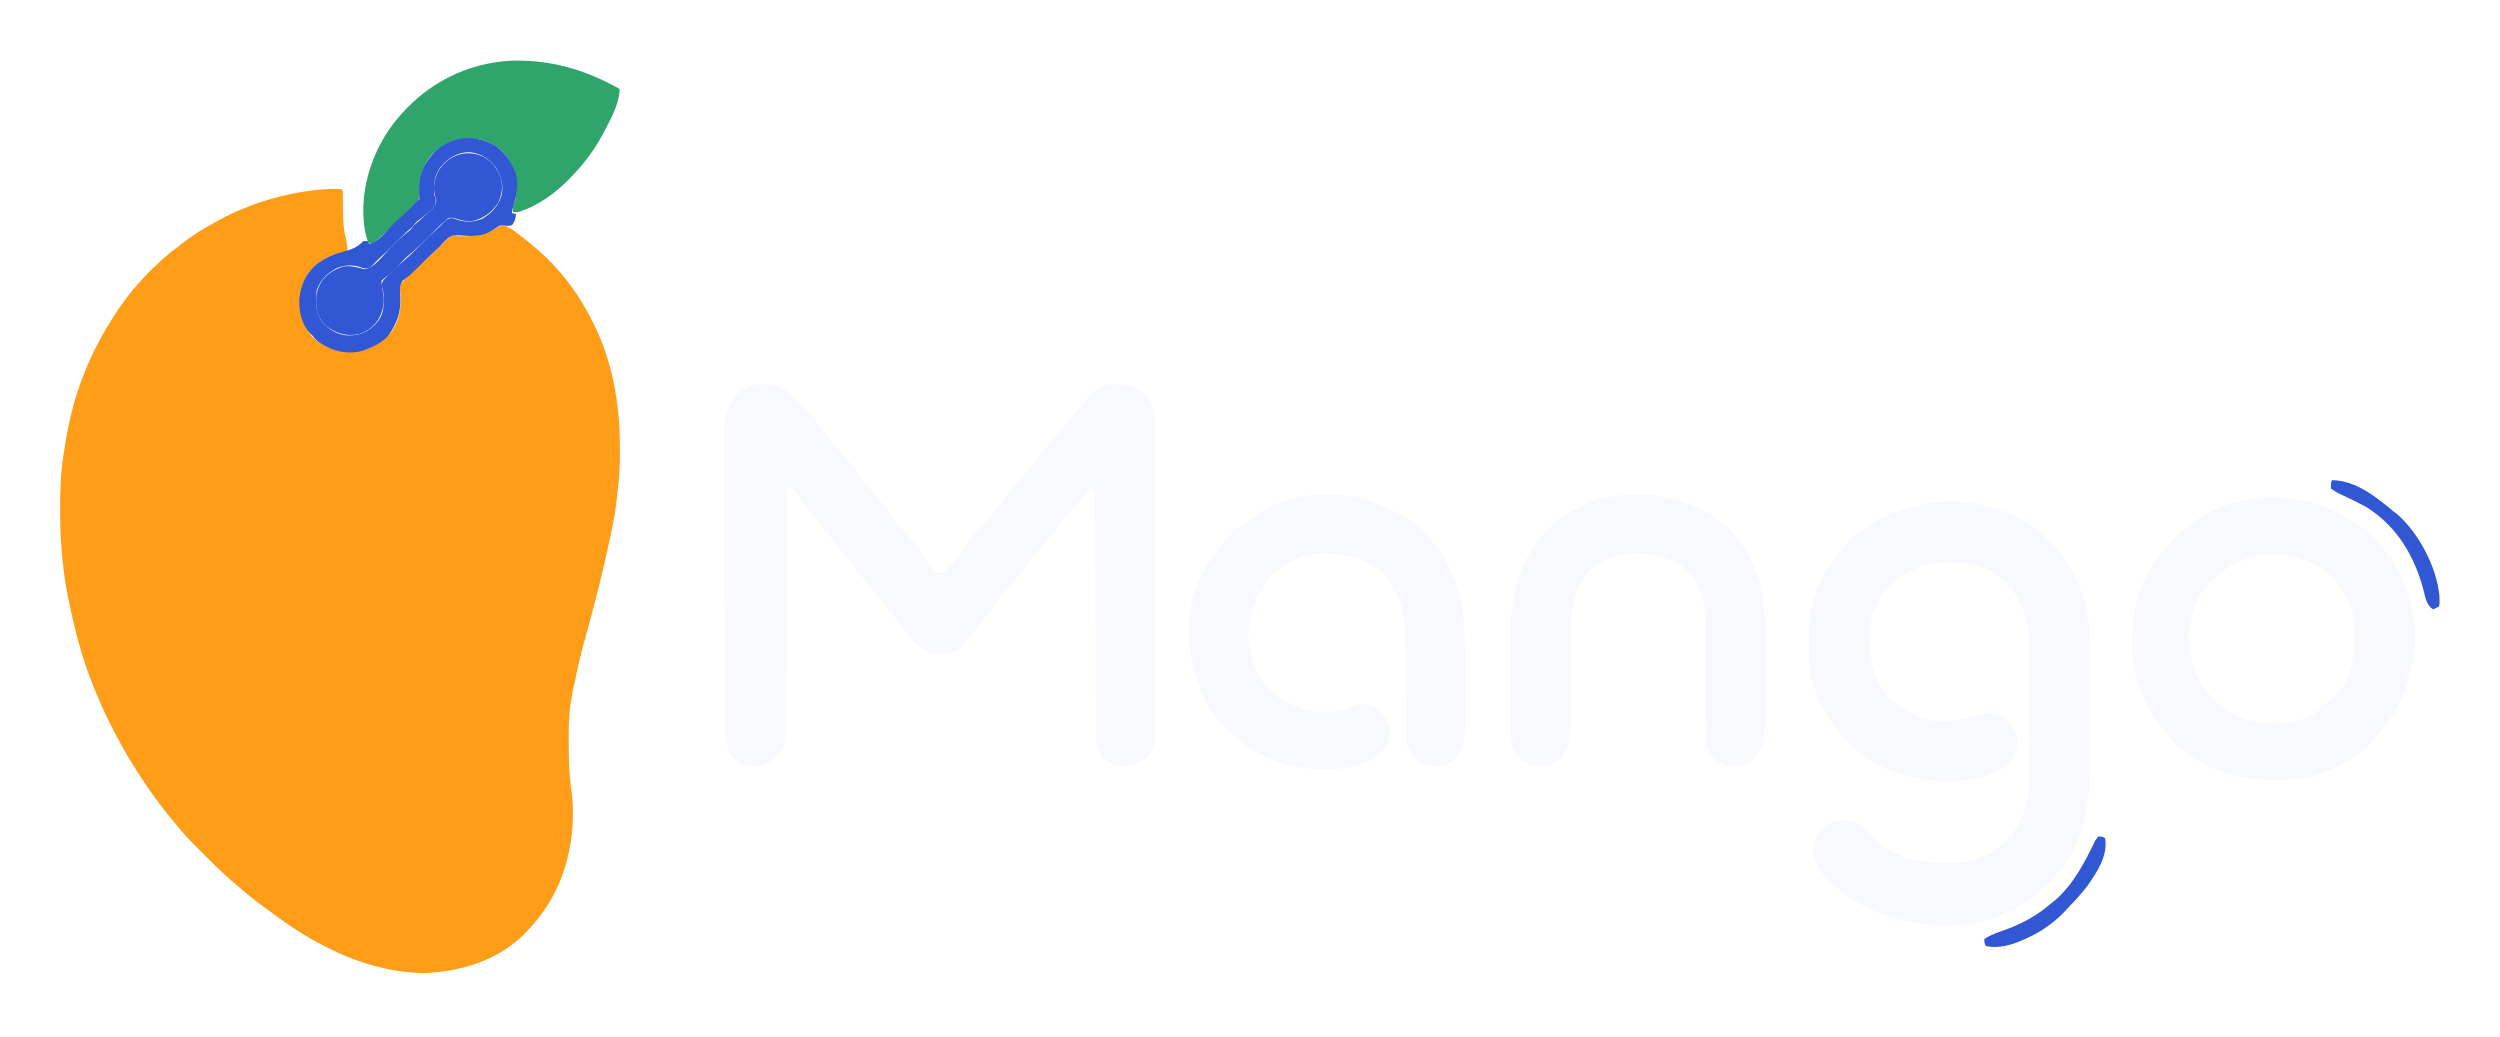
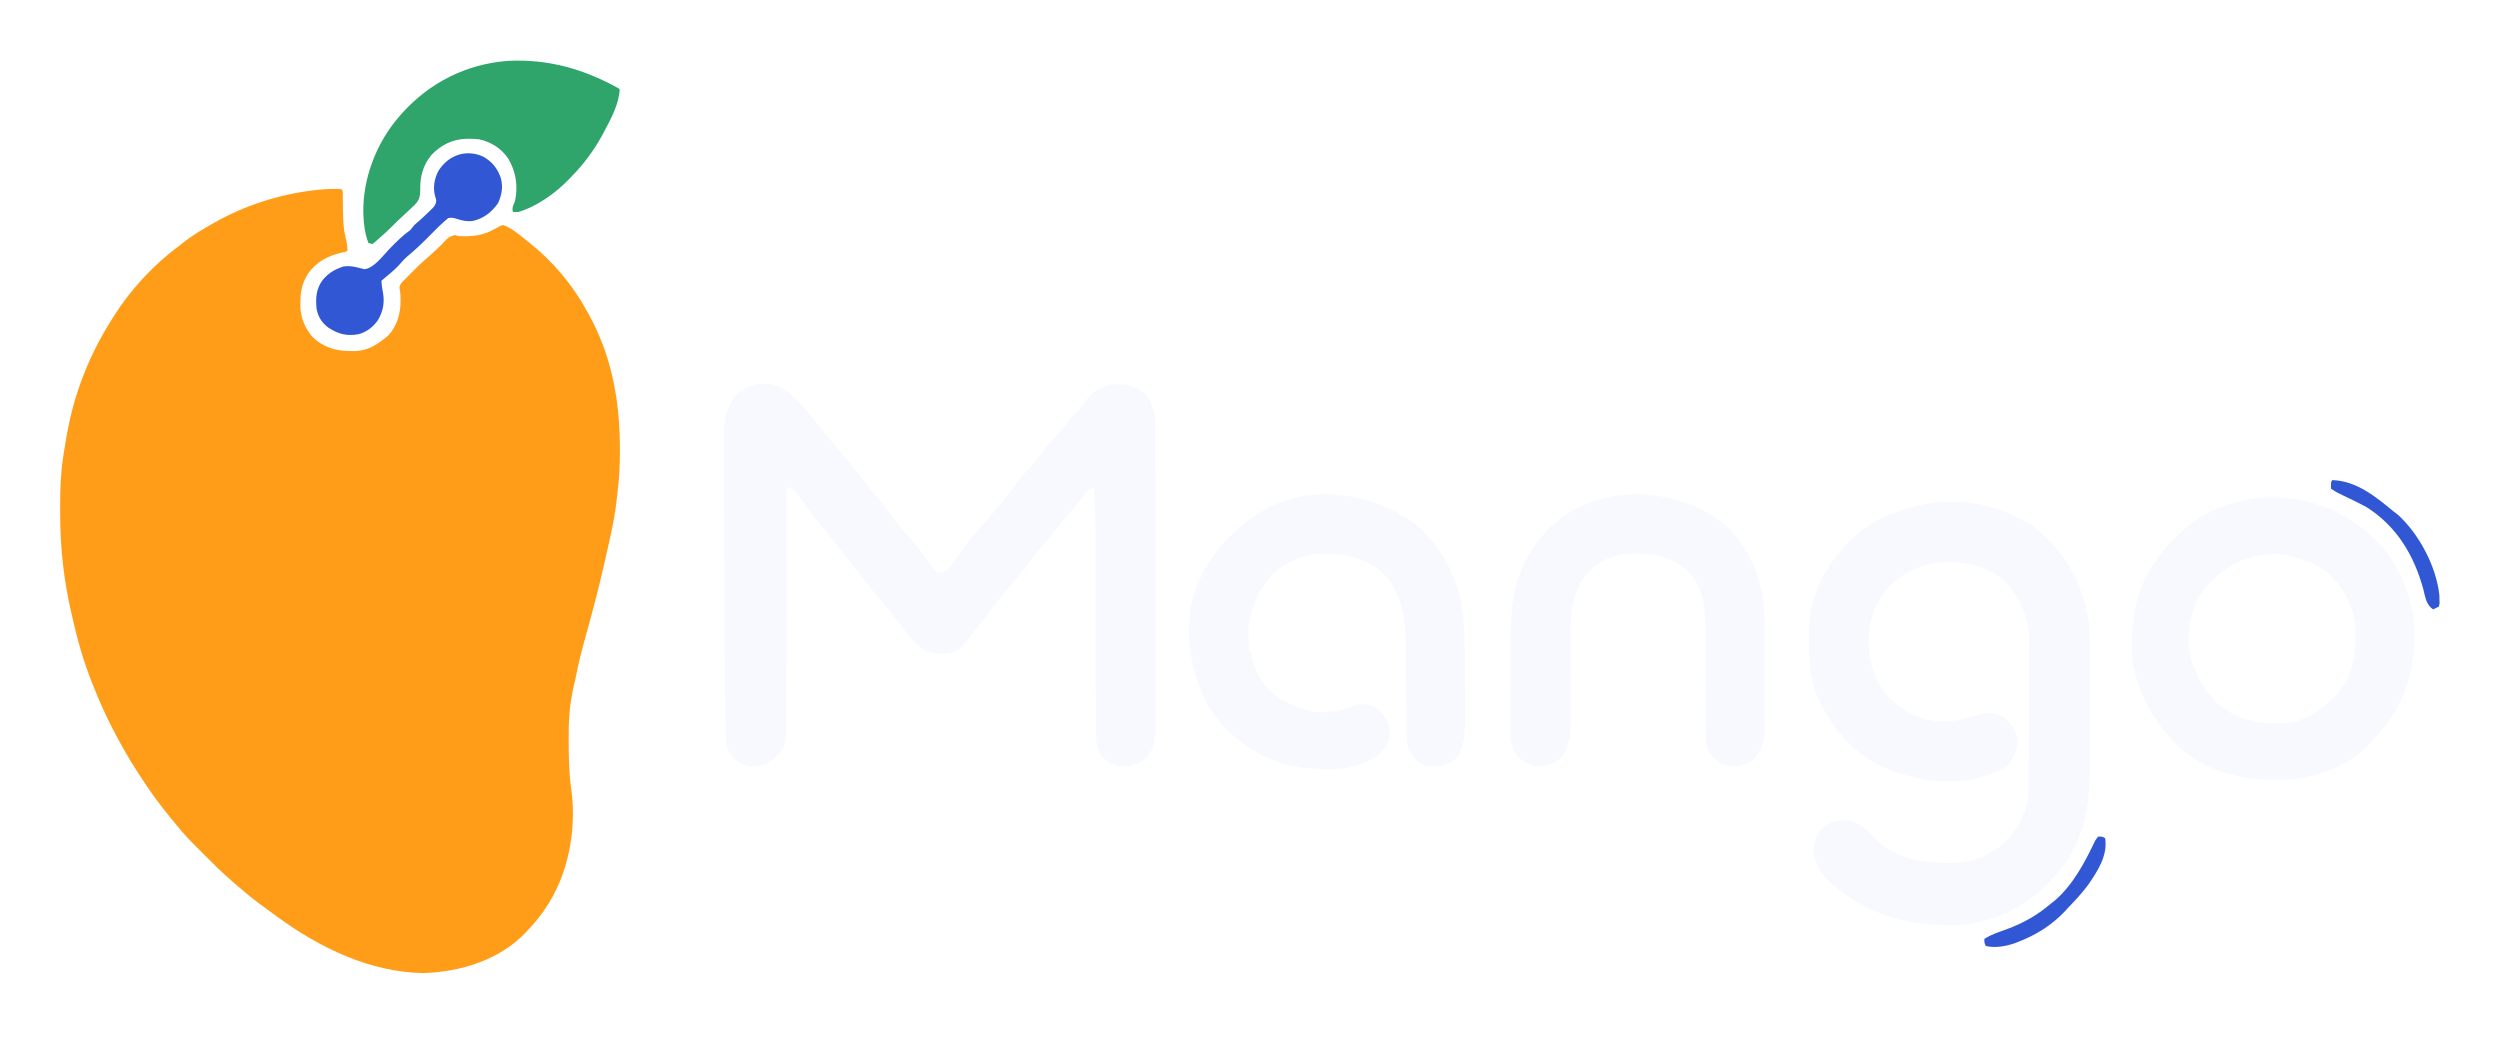
<svg xmlns="http://www.w3.org/2000/svg" viewBox="0 0 1760 730" role="img" aria-labelledby="title desc" shape-rendering="geometricPrecision">
  <g transform="translate(-119 4) scale(.702)">
    <path d="M0 0 C2.01 2.01 1.2 6.22 1.25 8.84 C1.28 10.46 1.31 12.08 1.35 13.75 C1.39 16.33 1.44 18.91 1.48 21.49 C1.62 30.56 1.78 39.19 4 48 C5.15 52.92 6 56.94 6 62 C3.73 63 3.73 63 0.62 63.56 C-13.25 66.54 -25.07 72.8 -33.54 84.6 C-39.34 94.11 -41.19 102.12 -41.25 113.19 C-41.27 114.08 -41.29 114.98 -41.31 115.9 C-41.38 128.12 -37 139 -29.04 148.29 C-18.45 158.48 -6.2 162.19 8.06 162.31 C9.14 162.34 10.23 162.37 11.34 162.4 C26.28 162.52 35.6 156.16 46.75 146.88 C55.48 137.73 59.31 124.79 59.19 112.44 C59.18 111.01 59.17 109.59 59.17 108.12 C59 104 59 104 58.33 100.2 C58 97 58 97 60.56 93.44 C62.02 91.94 63.5 90.46 65 89 C66.09 87.89 67.18 86.77 68.3 85.62 C73.68 80.15 79.1 74.74 84.95 69.76 C92.28 63.47 99.32 56.88 105.87 49.78 C108.47 47.61 110.71 46.78 114 46 C114.99 46.33 115.98 46.66 117 47 C130.91 47.74 141.97 46.74 154.09 39.66 C159.25 36.72 159.25 36.72 162 36 C170.52 38.76 178.07 45.53 185 51 C185.87 51.68 186.74 52.35 187.64 53.05 C211.76 72.23 231.13 95.02 246 122 C246.78 123.4 247.56 124.8 248.37 126.24 C253.63 135.9 258.11 145.71 262 156 C262.25 156.66 262.25 156.66 263.52 160.02 C274.93 192.18 279.22 225.59 279.19 259.56 C279.19 260.03 279.19 260.03 279.19 262.39 C279.17 275.72 278.73 288.77 277 302 C276.79 303.98 276.58 305.97 276.38 307.95 C274.96 321.33 272.74 334.35 269.79 347.47 C268.89 351.48 268.02 355.5 267.14 359.53 C261.56 385.14 255.28 410.49 248.35 435.76 C238.46 471.78 238.46 471.78 234.82 490.01 C234.28 492.67 233.66 495.31 232.99 497.94 C231.91 502.38 231.14 506.8 230.44 511.31 C230.31 512.09 230.31 512.09 229.68 516.05 C228.17 526.98 227.81 537.71 227.81 548.75 C227.81 550.32 227.81 551.88 227.81 553.5 C227.89 569.7 228.06 586.35 230.52 602.4 C235.9 642.81 227.41 688.24 204 722 C203.35 722.95 202.71 723.89 202.04 724.87 C197.48 731.35 192.44 737.25 187 743 C186.24 743.82 185.48 744.65 184.7 745.5 C158.28 773.21 119.39 784.98 82.03 786.16 C28.91 785.37 -21.79 760.83 -64 730 C-65.16 729.16 -66.32 728.32 -67.51 727.45 C-71.35 724.64 -75.18 721.82 -79 719 C-80.05 718.23 -81.09 717.47 -82.17 716.68 C-89.73 711.1 -96.9 705.14 -104 699 C-104.74 698.36 -105.48 697.72 -106.25 697.06 C-107.49 695.98 -108.72 694.9 -109.95 693.81 C-111.29 692.63 -112.63 691.45 -113.97 690.28 C-121.79 683.39 -129.12 676.03 -136.47 668.66 C-138.69 666.44 -140.92 664.21 -143.14 661.99 C-144.58 660.56 -146.01 659.12 -147.45 657.68 C-147.78 657.36 -147.78 657.36 -149.43 655.71 C-157.17 647.93 -164.1 639.52 -171 631 C-171.61 630.25 -172.23 629.51 -172.86 628.74 C-182.93 616.39 -192.38 603.41 -201 590 C-202.05 588.41 -203.09 586.82 -204.14 585.22 C-212.85 571.86 -220.64 558.15 -228 544 C-228.24 543.54 -228.24 543.54 -229.47 541.19 C-236.81 527.12 -243.15 512.75 -249 498 C-249.19 497.51 -249.19 497.51 -250.18 495.06 C-258.72 473.61 -265.01 451.53 -270 429 C-270.23 428.04 -270.45 427.09 -270.68 426.1 C-278.48 393.01 -282.2 359.48 -282.13 325.5 C-282.13 322.57 -282.13 319.64 -282.14 316.71 C-282.14 301 -281.63 285.44 -279.31 269.88 C-279.23 269.29 -279.23 269.29 -278.79 266.31 C-275.42 244.09 -271.29 222.29 -264 201 C-263.48 199.45 -262.96 197.91 -262.42 196.31 C-254.12 172.79 -243.4 151.02 -230 130 C-229.53 129.25 -229.06 128.5 -228.57 127.72 C-211.72 100.89 -188.49 75.75 -163 57 C-162 56.19 -160.99 55.38 -159.96 54.55 C-150.58 46.99 -140.44 40.94 -130 35 C-129.23 34.56 -128.47 34.12 -127.68 33.67 C-97.58 16.61 -63.54 5.52 -29.19 1.31 C-28.17 1.19 -27.15 1.06 -26.09 0.93 C-17.4 -0.08 -8.75 -0.6 0 0 Z " fill="#ff9d18" transform="translate(512,184)" />
    <path d="M0 0 C0.33 0.33 0.66 0.66 1 1 C0.07 16.28 -7.92 30.7 -15 44 C-15.61 45.16 -16.23 46.32 -16.86 47.51 C-25.13 62.51 -35.01 75.77 -47 88 C-47.83 88.88 -48.66 89.76 -49.52 90.67 C-63.02 104.71 -81.98 118.5 -101 124 C-102.65 124 -104.3 124 -106 124 C-107.45 119.66 -105.63 117.19 -104 113 C-100.77 97.81 -103.07 83.23 -111 70 C-118.16 59.9 -127.93 53.68 -140 51 C-143.45 50.57 -146.84 50.47 -150.31 50.5 C-150.77 50.5 -150.77 50.5 -153.09 50.52 C-166.72 50.87 -178.26 56.78 -187.69 66.56 C-196.73 77.49 -199.3 88.89 -199.08 102.67 C-199.2 109.16 -200.4 112.58 -205.02 117.19 C-205.67 117.78 -206.33 118.38 -207 119 C-207.6 119.58 -208.2 120.17 -208.82 120.77 C-210.62 122.5 -212.46 124.19 -214.31 125.88 C-218.78 129.98 -223.18 134.12 -227.44 138.44 C-230.88 141.92 -234.39 145.23 -238.12 148.39 C-239.41 149.5 -240.67 150.63 -241.91 151.8 C-243.75 153.5 -243.75 153.5 -247 156 C-248.32 155.67 -249.64 155.34 -251 155 C-254.26 146.49 -255.69 137.09 -256 128 C-256.04 127.08 -256.08 126.17 -256.12 125.22 C-256.92 90.26 -242.88 54.18 -220 28 C-219.18 27.06 -218.36 26.12 -217.52 25.15 C-189.64 -6.03 -152.46 -24.67 -110.62 -27.69 C-70.46 -29.6 -34.87 -19.43 0 0 Z " fill="#2fa56b" transform="translate(790,83)" />
-     <path d="M0 0 C8.19 6.55 12.65 12.6 16.88 22.19 C17.06 22.58 17.06 22.58 18 24.54 C22.34 37.63 19.11 50.68 14.88 63.19 C14.88 64.18 14.88 65.17 14.88 66.19 C16.19 66.52 17.51 66.85 18.88 67.19 C18.37 71.52 17.7 74.78 14.88 78.19 C11.73 79.14 9.73 79.46 6.58 78.46 C2.59 78.06 0.72 79.8 -2.56 82 C-8.61 86.03 -13.6 88.29 -20.88 88.81 C-22 88.9 -23.13 88.99 -24.29 89.08 C-28.13 89.19 -28.13 89.19 -32.55 88.86 C-44.31 88.11 -44.31 88.11 -49.41 91.14 C-52.52 94.01 -55.3 97.04 -58.12 100.19 C-60.6 102.57 -63.15 104.87 -65.69 107.19 C-71.15 112.26 -76.45 117.48 -81.69 122.79 C-85.8 126.84 -90.09 130.78 -94.85 134.07 C-98.5 139.07 -97.49 144.24 -97.19 150.25 C-96.43 165.91 -100.42 176.68 -109.38 189.38 C-115.9 196.05 -123.35 200.2 -132.12 203.19 C-133.02 203.54 -133.91 203.9 -134.82 204.27 C-146.81 207.61 -160.24 205.91 -171.12 200.19 C-172.07 199.7 -173.02 199.2 -174 198.7 C-178.68 196.07 -182.03 193.65 -185.12 189.19 C-185.53 188.82 -185.53 188.82 -187.56 186.94 C-196.27 177.6 -198.83 165.05 -198.47 152.58 C-197.02 138.3 -191.81 126.21 -180.61 117.03 C-171.63 110.38 -163.11 107.09 -152.29 104.3 C-144.71 102.28 -139.65 99.87 -134.12 94.19 C-132.81 94.19 -131.49 94.19 -130.12 94.19 C-129.79 94.68 -129.79 94.68 -128.12 97.19 C-118.81 94.86 -111.78 84.89 -105.17 78.21 C-101.61 74.63 -97.98 71.23 -94.13 67.97 C-89.59 63.93 -85.39 59.52 -81.12 55.19 C-80.13 54.2 -79.14 53.21 -78.12 52.19 C-77.97 48.45 -77.97 48.45 -78.19 43.88 C-78.44 27.82 -73.53 16.28 -62.63 4.58 C-45.32 -11.97 -19.56 -13.34 0 0 Z M-52.88 15.69 C-53.62 16.51 -54.36 17.34 -55.12 18.19 C-55.81 18.91 -56.49 19.63 -57.19 20.38 C-63.33 29.29 -63.93 37.6 -63.12 48.19 C-62.8 48.85 -62.47 49.51 -62.12 50.19 C-61.44 53.69 -61.44 53.69 -62.12 58.19 C-66.84 64.36 -73.06 69.05 -79.24 73.68 C-81.61 75.57 -83.27 77.79 -85.12 80.19 C-87.03 81.84 -88.94 83.5 -90.85 85.15 C-94.78 88.66 -98.43 92.43 -102.12 96.19 C-106.44 100.58 -110.74 104.92 -115.4 108.94 C-118.4 111.56 -121.03 114.18 -123.69 117.12 C-127.61 121.09 -127.61 121.09 -131.81 121.88 C-135.12 121.19 -135.12 121.19 -137.94 120.17 C-145.86 117.73 -154.3 118.39 -161.78 121.87 C-170.83 126.97 -178 134.06 -181.12 144.19 C-182.01 155.51 -182.48 166.28 -175.28 175.57 C-168.74 182.77 -161.47 187.49 -151.74 188.76 C-140.35 189.19 -133.17 187.36 -124.57 180 C-117.69 173.5 -114.36 167.78 -113.96 158.26 C-113.95 156.81 -113.94 155.37 -113.94 153.88 C-113.92 152.44 -113.91 151 -113.89 149.51 C-114.12 145.19 -114.12 145.19 -115.26 140.88 C-116.12 137.19 -116.12 137.19 -114.12 133.5 C-107.65 125.95 -99.87 119.4 -92.34 112.94 C-87.18 108.44 -82.43 103.56 -77.62 98.69 C-67.61 88.53 -67.61 88.53 -62.76 84.34 C-59.01 81.09 -55.67 77.64 -52.3 74.01 C-49.79 71.91 -48.37 71.38 -45.12 71.19 C-42.75 71.95 -40.37 72.71 -38 73.47 C-30.12 75.44 -21.95 75.05 -14.54 71.65 C-5.63 66.25 1.27 58.8 4.33 48.74 C6.56 38.28 4.23 30.08 -0.94 21 C-7.86 12.1 -15.3 6.7 -26.69 5.19 C-36.87 4.69 -45.4 8.89 -52.88 15.69 Z " fill="#3157d5" transform="translate(668.125,141.8125)" />
+     <path d="M0 0 C8.19 6.55 12.65 12.6 16.88 22.19 C17.06 22.58 17.06 22.58 18 24.54 C22.34 37.63 19.11 50.68 14.88 63.19 C14.88 64.18 14.88 65.17 14.88 66.19 C16.19 66.52 17.51 66.85 18.88 67.19 C18.37 71.52 17.7 74.78 14.88 78.19 C11.73 79.14 9.73 79.46 6.58 78.46 C2.59 78.06 0.72 79.8 -2.56 82 C-8.61 86.03 -13.6 88.29 -20.88 88.81 C-22 88.9 -23.13 88.99 -24.29 89.08 C-28.13 89.19 -28.13 89.19 -32.55 88.86 C-44.31 88.11 -44.31 88.11 -49.41 91.14 C-52.52 94.01 -55.3 97.04 -58.12 100.19 C-60.6 102.57 -63.15 104.87 -65.69 107.19 C-71.15 112.26 -76.45 117.48 -81.69 122.79 C-85.8 126.84 -90.09 130.78 -94.85 134.07 C-98.5 139.07 -97.49 144.24 -97.19 150.25 C-96.43 165.91 -100.42 176.68 -109.38 189.38 C-115.9 196.05 -123.35 200.2 -132.12 203.19 C-133.02 203.54 -133.91 203.9 -134.82 204.27 C-146.81 207.61 -160.24 205.91 -171.12 200.19 C-172.07 199.7 -173.02 199.2 -174 198.7 C-178.68 196.07 -182.03 193.65 -185.12 189.19 C-185.53 188.82 -185.53 188.82 -187.56 186.94 C-196.27 177.6 -198.83 165.05 -198.47 152.58 C-197.02 138.3 -191.81 126.21 -180.61 117.03 C-171.63 110.38 -163.11 107.09 -152.29 104.3 C-144.71 102.28 -139.65 99.87 -134.12 94.19 C-132.81 94.19 -131.49 94.19 -130.12 94.19 C-129.79 94.68 -129.79 94.68 -128.12 97.19 C-118.81 94.86 -111.78 84.89 -105.17 78.21 C-101.61 74.63 -97.98 71.23 -94.13 67.97 C-89.59 63.93 -85.39 59.52 -81.12 55.19 C-80.13 54.2 -79.14 53.21 -78.12 52.19 C-77.97 48.45 -77.97 48.45 -78.19 43.88 C-78.44 27.82 -73.53 16.28 -62.63 4.58 C-45.32 -11.97 -19.56 -13.34 0 0 Z M-52.88 15.69 C-53.62 16.51 -54.36 17.34 -55.12 18.19 C-55.81 18.91 -56.49 19.63 -57.19 20.38 C-63.33 29.29 -63.93 37.6 -63.12 48.19 C-62.8 48.85 -62.47 49.51 -62.12 50.19 C-61.44 53.69 -61.44 53.69 -62.12 58.19 C-66.84 64.36 -73.06 69.05 -79.24 73.68 C-81.61 75.57 -83.27 77.79 -85.12 80.19 C-87.03 81.84 -88.94 83.5 -90.85 85.15 C-94.78 88.66 -98.43 92.43 -102.12 96.19 C-106.44 100.58 -110.74 104.92 -115.4 108.94 C-118.4 111.56 -121.03 114.18 -123.69 117.12 C-127.61 121.09 -127.61 121.09 -131.81 121.88 C-135.12 121.19 -135.12 121.19 -137.94 120.17 C-145.86 117.73 -154.3 118.39 -161.78 121.87 C-170.83 126.97 -178 134.06 -181.12 144.19 C-182.01 155.51 -182.48 166.28 -175.28 175.57 C-168.74 182.77 -161.47 187.49 -151.74 188.76 C-140.35 189.19 -133.17 187.36 -124.57 180 C-117.69 173.5 -114.36 167.78 -113.96 158.26 C-113.95 156.81 -113.94 155.37 -113.94 153.88 C-113.92 152.44 -113.91 151 -113.89 149.51 C-114.12 145.19 -114.12 145.19 -115.26 140.88 C-116.12 137.19 -116.12 137.19 -114.12 133.5 C-107.65 125.95 -99.87 119.4 -92.34 112.94 C-87.18 108.44 -82.43 103.56 -77.62 98.69 C-67.61 88.53 -67.61 88.53 -62.76 84.34 C-59.01 81.09 -55.67 77.64 -52.3 74.01 C-49.79 71.91 -48.37 71.38 -45.12 71.19 C-42.75 71.95 -40.37 72.71 -38 73.47 C-30.12 75.44 -21.95 75.05 -14.54 71.65 C-5.63 66.25 1.27 58.8 4.33 48.74 C6.56 38.28 4.23 30.08 -0.94 21 C-7.86 12.1 -15.3 6.7 -26.69 5.19 C-36.87 4.69 -45.4 8.89 -52.88 15.69 Z " fill="none" transform="translate(668.125,141.8125)" />
    <path d="M0 0 C8.82 4.94 14.41 11.95 17.57 21.61 C19.93 30.53 18.48 38.16 14.76 46.55 C8.2 55.9 0.01 62.25 -11.24 64.55 C-17.06 65.09 -21.46 63.96 -26.93 62.24 C-30.05 61.3 -32.01 60.85 -35.24 61.55 C-42.02 67.09 -48.09 73.32 -54.24 79.55 C-61.5 86.91 -68.82 93.9 -76.8 100.48 C-79.86 103.21 -82.37 106.07 -85 109.18 C-89.96 114.43 -95.71 118.92 -101.24 123.55 C-101.57 123.88 -101.9 124.21 -102.24 124.55 C-101.9 128.4 -101.53 132.2 -100.71 135.98 C-98.82 146.19 -100.51 155.38 -105.93 164.23 C-110.57 170.84 -117.58 176.21 -125.54 178.09 C-137.11 180.05 -145.38 177.9 -155.24 171.55 C-161.98 166.57 -165.63 160.78 -167.24 152.55 C-168.28 141.72 -167.77 132.82 -161.32 123.89 C-156.39 117.95 -151.43 114.31 -144.24 111.55 C-143.65 111.32 -143.65 111.32 -140.68 110.17 C-135.37 109.21 -130.51 109.95 -125.31 111.31 C-124.3 111.55 -123.28 111.8 -122.24 112.05 C-121.31 112.3 -120.38 112.56 -119.43 112.83 C-109.7 111.97 -100.58 99.03 -94.18 92.48 C-87.49 85.65 -81.06 79.07 -73.24 73.55 C-71.88 71.9 -70.55 70.23 -69.24 68.55 C-67.41 66.95 -65.58 65.36 -63.74 63.77 C-60.51 60.9 -57.4 57.93 -54.3 54.92 C-53.18 53.84 -52.06 52.75 -50.9 51.63 C-48.34 48.66 -47.34 47.39 -47.24 43.55 C-47.55 42.52 -47.86 41.48 -48.18 40.42 C-50.7 31.22 -49.43 23.05 -45.24 14.55 C-35.38 -1.55 -17.23 -8.02 0 0 Z " fill="#3157d5" transform="translate(654.2383,151.4531)" />
  </g>
  <path d="M0 0 C8.08 7.04 14.83 15.03 21.31 23.52 C24.86 28.11 28.61 32.5 32.37 36.91 C40.27 46.2 47.94 55.71 55.38 65.38 C58.14 68.95 61.02 72.42 63.94 75.88 C67.15 79.69 70.18 83.56 73.06 87.62 C76.31 92.17 79.86 96.24 83.65 100.34 C86.24 103.28 88.62 106.32 91 109.44 C91.83 110.52 92.66 111.61 93.52 112.72 C95.17 114.9 96.8 117.1 98.42 119.31 C99.19 120.32 99.96 121.33 100.75 122.38 C101.43 123.29 102.1 124.21 102.8 125.15 C105 127 105 127 108.04 127.04 C111.46 125.84 112.5 124.84 114.62 121.94 C115.3 121.04 115.97 120.14 116.67 119.21 C117.44 118.15 118.21 117.09 119 116 C120.97 113.33 122.95 110.66 124.94 108 C125.45 107.31 125.97 106.61 126.5 105.9 C130.06 101.15 133.81 96.71 137.84 92.37 C141.03 88.87 143.97 85.2 146.95 81.52 C148.61 79.48 150.33 77.48 152.06 75.5 C154.46 72.65 156.6 69.79 158.75 66.75 C162.31 61.78 166.26 57.36 170.43 52.89 C174.05 48.82 177.27 44.48 180.55 40.14 C183.5 36.36 186.67 32.86 189.91 29.34 C191.94 27.07 193.79 24.74 195.62 22.31 C197.82 19.42 200.08 16.84 202.69 14.31 C206 11 206 11 207.94 8 C212.47 1.41 218.17 -3.07 226 -5 C235.53 -6.23 243.15 -4.69 251 1 C257.37 7.88 258.3 16.53 258.26 25.52 C258.26 26.46 258.27 27.4 258.27 28.37 C258.28 31.5 258.28 34.64 258.27 37.78 C258.28 40.04 258.28 42.29 258.29 44.54 C258.3 50.66 258.3 56.77 258.3 62.89 C258.3 68 258.31 73.1 258.31 78.21 C258.32 90.26 258.32 102.31 258.32 114.36 C258.31 126.78 258.32 139.21 258.34 151.64 C258.36 162.31 258.37 172.98 258.36 183.65 C258.36 190.03 258.36 196.4 258.38 202.77 C258.39 208.77 258.39 214.76 258.38 220.75 C258.37 222.95 258.38 225.15 258.38 227.34 C258.39 230.35 258.39 233.35 258.37 236.35 C258.38 237.22 258.39 238.09 258.4 238.98 C258.34 245.85 257.12 251.55 252.56 256.81 C246.28 262.17 242.27 263.49 234.21 263.4 C228.97 262.75 224.78 260.68 221 257 C216.05 249.53 216.43 242.39 216.47 233.63 C216.46 232.09 216.45 230.55 216.44 228.97 C216.42 224.76 216.42 220.55 216.43 216.34 C216.43 211.91 216.4 207.48 216.38 203.05 C216.35 194.65 216.33 186.25 216.32 177.85 C216.31 165.58 216.27 153.32 216.23 141.05 C216.23 140.14 216.22 139.24 216.22 138.3 C216.21 136.49 216.21 134.68 216.2 132.87 C216.18 127.62 216.17 122.38 216.17 117.13 C216.13 84.35 216.13 84.35 215 68 C214.01 68 213.02 68 212 68 C209.77 70.6 209.77 70.6 207.25 74.06 C203.46 79.15 199.48 83.52 195 88 C192.5 91.14 190.09 94.34 187.67 97.54 C185.04 100.95 182.3 104.23 179.5 107.5 C175.87 111.74 172.38 116.05 169 120.5 C165.64 124.92 162.17 129.21 158.56 133.44 C151.67 141.51 145.13 149.85 138.73 158.31 C120.71 182.15 120.71 182.15 112 184 C104.62 184.83 99.36 184.17 93 180 C87.41 175.33 83.24 169.77 79.05 163.85 C73.95 156.77 68.17 150.2 62.5 143.56 C58.27 138.59 54.32 133.48 50.44 128.23 C47.04 123.73 43.46 119.37 39.88 115.01 C35.61 109.78 31.48 104.46 27.41 99.06 C25.55 96.7 23.66 94.48 21.66 92.24 C17.01 86.98 13.03 81.27 8.99 75.54 C8.4 74.72 7.81 73.91 7.21 73.07 C6.69 72.34 6.16 71.6 5.63 70.84 C4 69 4 69 0 67 C-1.91 68.91 -1.13 72.35 -1.14 74.88 C-1.14 76.37 -1.15 77.87 -1.15 79.42 C-1.16 81.09 -1.16 82.77 -1.16 84.45 C-1.16 86.2 -1.17 87.96 -1.17 89.71 C-1.18 93.5 -1.19 97.29 -1.2 101.07 C-1.21 107.06 -1.23 113.05 -1.25 119.04 C-1.31 136.07 -1.37 153.1 -1.4 170.13 C-1.42 179.52 -1.45 188.92 -1.49 198.32 C-1.51 203.29 -1.53 208.27 -1.53 213.25 C-1.53 217.93 -1.55 222.61 -1.57 227.29 C-1.58 229.01 -1.58 230.73 -1.58 232.45 C-1.57 234.8 -1.59 237.14 -1.61 239.49 C-1.61 240.8 -1.61 242.12 -1.62 243.47 C-2.31 249.88 -5.21 253.85 -10 258 C-15.71 262.51 -19.98 263.8 -27.09 263.49 C-32.8 262.53 -36.36 259.69 -40.38 255.56 C-43.67 250.36 -44.26 245.56 -44.32 239.48 C-44.33 238.71 -44.33 238.71 -44.38 234.85 C-44.39 233.16 -44.4 231.46 -44.41 229.77 C-44.43 227.95 -44.45 226.14 -44.47 224.33 C-44.53 219.35 -44.57 214.37 -44.6 209.39 C-44.63 206.25 -44.65 203.1 -44.68 199.96 C-44.82 183.31 -44.92 166.65 -45 150 C-45.01 148.62 -45.01 147.25 -45.02 145.83 C-45.12 126.67 -45.19 107.51 -45.23 88.35 C-45.24 82.49 -45.26 76.64 -45.28 70.79 C-45.31 63.83 -45.32 56.87 -45.32 49.91 C-45.33 47.34 -45.33 44.76 -45.35 42.18 C-45.36 38.63 -45.36 35.08 -45.36 31.53 C-45.37 30.5 -45.37 29.47 -45.38 28.42 C-45.33 18.53 -43.13 10 -37 2 C-25.88 -7.57 -12.01 -8.41 0 0 Z " fill="#f7f9ff" transform="translate(555,276)" />
  <path d="M0 0 C17.58 16.91 25.82 39.27 26.78 63.16 C26.85 68.27 26.87 73.37 26.86 78.48 C26.86 80.36 26.86 82.24 26.86 84.12 C26.86 88.02 26.86 91.93 26.85 95.84 C26.84 100.82 26.85 105.8 26.86 110.78 C26.86 114.65 26.86 118.52 26.86 122.38 C26.86 124.22 26.86 126.06 26.86 127.89 C26.91 153.78 26.91 153.78 19.59 163.49 C14.29 168.41 9.78 168.96 2.74 168.9 C-3.77 168.05 -7.92 164.36 -11.91 159.37 C-14.66 154.11 -14.56 149.12 -14.55 143.34 C-14.56 142.41 -14.56 141.49 -14.56 140.53 C-14.57 138.52 -14.58 136.51 -14.58 134.5 C-14.59 131.31 -14.6 128.12 -14.62 124.93 C-14.67 115.85 -14.72 106.77 -14.74 97.7 C-14.75 92.14 -14.78 86.59 -14.82 81.03 C-14.83 78.92 -14.83 76.82 -14.83 74.71 C-14.82 59.3 -15.23 44.41 -26.31 32.44 C-36.66 22.52 -47.51 19.3 -61.47 19.18 C-62.55 19.15 -63.64 19.12 -64.75 19.09 C-76.96 19 -87.39 22.92 -96.35 31.3 C-108.71 44.52 -109.85 60.95 -109.79 78.23 C-109.78 81.16 -109.79 84.09 -109.81 87.02 C-109.85 95.35 -109.85 103.67 -109.85 112 C-109.85 117.12 -109.87 122.24 -109.9 127.35 C-109.91 130.23 -109.89 133.1 -109.88 135.97 C-109.9 146.37 -109.99 155.03 -116.79 163.43 C-123.16 168.44 -128.44 169.37 -136.41 168.49 C-139.79 167.24 -139.79 167.24 -142.41 165.49 C-143.28 164.94 -144.14 164.38 -145.04 163.8 C-149.39 159.57 -151.24 154.99 -151.91 149 C-151.91 147.36 -151.91 145.73 -151.91 144.04 C-151.91 143.59 -151.91 143.59 -151.93 141.28 C-151.94 138.29 -151.92 135.3 -151.91 132.31 C-151.91 130.21 -151.91 128.11 -151.91 126.01 C-151.91 121.61 -151.9 117.21 -151.88 112.81 C-151.85 107.21 -151.85 101.62 -151.86 96.02 C-151.87 91.68 -151.86 87.34 -151.85 83 C-151.85 80.94 -151.85 78.88 -151.85 76.82 C-151.88 50.46 -147.33 26.75 -129.41 6.49 C-128.6 5.57 -127.78 4.65 -126.95 3.7 C-94.18 -31.23 -35.19 -29.99 0 0 Z " fill="#f7f9ff" transform="translate(1215.41,370.5078)" />
  <path d="M0 0 C3.69 3.47 6.95 7.11 10.19 11 C10.47 11.33 10.47 11.33 11.88 13.01 C16.35 18.51 19.52 24.09 22.38 30.56 C22.8 31.52 23.23 32.48 23.67 33.47 C31.32 51.07 32.34 68.05 32.39 87 C32.39 87.43 32.39 87.43 32.4 89.58 C32.41 94.06 32.42 98.55 32.43 103.03 C32.43 107.64 32.46 112.24 32.49 116.85 C32.5 120.42 32.51 123.99 32.51 127.56 C32.52 130.07 32.53 132.59 32.55 135.1 C32.53 145.47 32.42 155.8 25.19 164 C18.57 168.57 11.99 169.13 4.19 168 C-1.9 164.96 -4.62 160.91 -7.81 155 C-8.46 150.77 -8.46 150.77 -8.5 146.18 C-8.51 145.33 -8.53 144.49 -8.54 143.62 C-8.57 141.8 -8.58 139.98 -8.59 138.16 C-8.6 135.27 -8.64 132.37 -8.68 129.48 C-8.77 123.32 -8.83 117.16 -8.88 111 C-8.94 103.88 -9.02 96.77 -9.12 89.65 C-9.16 86.83 -9.17 84 -9.18 81.18 C-9.36 63.33 -12.3 46.28 -24.84 32.78 C-37.02 21.83 -52.26 18.48 -68.16 18.69 C-82.26 19.64 -93.37 24.67 -103.81 34 C-115.42 48.2 -121.22 63.64 -119.81 82 C-118.18 91.85 -115.44 100.71 -109.81 109 C-109.28 109.79 -108.76 110.58 -108.21 111.39 C-100.45 121.45 -86.04 127.38 -73.81 130 C-63.83 131.21 -52.86 129.52 -43.81 125 C-37.92 124.65 -33.74 124.61 -28.81 128 C-23.29 133.84 -20.23 138.09 -20.44 146.34 C-21.35 152.86 -24.68 156.97 -29.44 161.31 C-46.8 173.07 -70.64 171.54 -90.33 168.04 C-112.74 162.84 -134.72 147.1 -147.12 127.69 C-160.44 104.66 -165.64 75.12 -158.81 49 C-150.19 20.98 -130.98 0.21 -105.63 -13.75 C-71.39 -30.81 -29.29 -23.05 0 0 Z " fill="#f7f9ff" transform="translate(998.8125,371)" />
  <path d="M0 0 C1.74 1.48 3.47 2.98 5.19 4.5 C5.9 5.12 6.6 5.75 7.33 6.39 C25.55 23.49 34.78 47.98 36.19 72.5 C36.4 99.91 28.31 125.69 9.19 145.5 C8.01 146.89 6.85 148.28 5.69 149.69 C-8.47 165.74 -30.27 174.23 -51.22 176.22 C-79.68 177.96 -107.07 173.17 -129.33 153.83 C-147.8 136.5 -161.57 112 -162.99 86.3 C-163.54 55.55 -157.41 32.21 -135.81 9.5 C-135.27 8.91 -134.73 8.33 -134.17 7.72 C-99.07 -30.03 -39.85 -31.82 0 0 Z M-106.81 36.5 C-107.14 36.81 -107.14 36.81 -108.78 38.4 C-118.35 48.35 -122.78 62.74 -123.25 76.31 C-122.79 93.64 -115.73 109.53 -103.7 121.87 C-89.58 134.72 -73.83 137.33 -55.36 136.68 C-40.12 135.61 -27.78 126.2 -17.8 115.31 C-5.95 100.96 -4.69 84.44 -5.81 66.5 C-8.22 51.95 -15.22 38.72 -26.81 29.5 C-53.55 11.88 -83.86 13.63 -106.81 36.5 Z " fill="#f7f9ff" transform="translate(1663.812,372.5)" />
  <path d="M0 0 C22.73 17.08 35.12 39.92 39.32 67.98 C40.31 77.98 40.06 88.07 40.05 98.11 C40.05 100.62 40.06 103.14 40.06 105.66 C40.07 110.92 40.07 116.18 40.07 121.44 C40.06 128.13 40.08 134.83 40.1 141.53 C40.11 146.72 40.12 151.92 40.11 157.11 C40.11 159.58 40.12 162.04 40.13 164.51 C40.23 192.49 37.17 221.45 17.75 243.31 C16.7 244.5 15.66 245.69 14.58 246.91 C-3.04 266.57 -25.59 278.62 -52.33 280.53 C-83.89 281.67 -114.96 274.67 -139.25 253.31 C-140.32 252.51 -141.39 251.7 -142.5 250.88 C-149 244.82 -153.87 236.79 -154.62 227.88 C-154.1 221.5 -153.03 217.09 -148.44 212.5 C-147.39 211.78 -146.33 211.06 -145.25 210.31 C-144.38 209.71 -143.52 209.12 -142.62 208.5 C-136.5 206.34 -130.49 205.96 -124.41 208.5 C-119.17 211.63 -115.12 215.38 -110.94 219.81 C-98.5 232.64 -81.43 236.31 -64.14 236.83 C-53.06 236.96 -43.21 236.65 -33.25 231.31 C-32.1 230.72 -30.96 230.13 -29.78 229.52 C-22.6 225.47 -17.69 221.23 -13.25 214.31 C-12.81 213.67 -12.81 213.67 -10.56 210.44 C-6.16 202.58 -3.15 194.31 -3.1 185.24 C-3.1 184.25 -3.09 183.25 -3.08 182.22 C-3.08 181.14 -3.08 180.05 -3.07 178.94 C-3.07 178.36 -3.07 178.36 -3.05 175.45 C-3.03 171.64 -3.02 167.84 -3.01 164.03 C-3.01 162.73 -3 161.43 -3 160.08 C-2.98 153.18 -2.96 146.28 -2.95 139.38 C-2.94 132.27 -2.91 125.17 -2.87 118.06 C-2.84 112.58 -2.84 107.1 -2.83 101.61 C-2.83 98.99 -2.82 96.38 -2.8 93.76 C-2.77 90.08 -2.77 86.4 -2.78 82.72 C-2.77 81.66 -2.75 80.59 -2.74 79.49 C-2.84 64.6 -8.78 51.17 -18.34 39.83 C-29.91 28.67 -44.55 24.89 -60.17 24.95 C-75.93 25.25 -89.56 30.98 -100.96 41.85 C-111.89 53.64 -116 67.88 -115.77 83.67 C-115.48 91.12 -114.18 97.49 -111.25 104.31 C-110.83 105.35 -110.4 106.38 -109.96 107.45 C-103.48 121.85 -91.68 129.78 -77.25 135.31 C-63.64 139.28 -50.73 136.58 -37.54 132.27 C-31.54 130.93 -26.49 131.15 -21 134 C-15.31 138.79 -11.53 143.38 -10.81 150.94 C-10.96 157.86 -13.73 163.57 -18.38 168.62 C-39.09 180.78 -62.14 181.68 -85.25 176.31 C-97.58 173.09 -108.92 168.93 -119.25 161.31 C-120.26 160.57 -121.27 159.84 -122.32 159.07 C-133.57 150.29 -141.42 139.45 -148.19 127 C-148.41 126.6 -148.41 126.6 -149.55 124.56 C-156.71 110.77 -157.9 96.04 -157.75 80.75 C-157.77 79.2 -157.78 77.64 -157.8 76.04 C-157.7 48.39 -146.6 27.69 -127.37 8.43 C-114.58 -3.48 -98.11 -10.91 -81.25 -14.69 C-80.47 -14.87 -80.47 -14.87 -76.52 -15.77 C-50.63 -20.82 -21.67 -14.75 0 0 Z " fill="#f7f9ff" transform="translate(1431.25,370.6875)" />
  <path d="M0 0 C17.01 0.56 30.41 11.61 43 22 C44.03 22.78 45.06 23.57 46.12 24.38 C61.14 38.08 73.15 60.79 75.34 81.12 C75.34 81.57 75.34 81.57 75.38 83.88 C75.4 84.8 75.43 85.73 75.46 86.68 C75.31 87.45 75.16 88.21 75 89 C74.34 89.33 74.34 89.33 71 91 C66.04 88 65.39 82.25 64.06 77 C57.57 53.09 45.42 32.54 24 19 C17.76 15.64 11.38 12.6 4.98 9.57 C2.5 8.31 2.5 8.31 -1 6 C-1 1 -1 1 0 0 Z " fill="#3157d5" transform="translate(1642,338)" />
  <path d="M0 0 C2.7 -0.15 2.7 -0.15 5 1 C7.06 13.34 -0.52 24.64 -7.25 34.36 C-11.47 39.95 -16.12 44.99 -21 50 C-21.72 50.79 -22.43 51.58 -23.17 52.39 C-32.14 62.02 -43.72 69.34 -56 74 C-56.81 74.32 -57.61 74.63 -58.44 74.96 C-64.86 77.21 -72.3 78.54 -79 77 C-80.05 74.59 -80.05 74.59 -80 72 C-75.16 68.81 -69.74 67.17 -64.31 65.19 C-52.47 60.8 -42.57 55.23 -33 47 C-32.03 46.23 -31.05 45.46 -30.05 44.66 C-17.38 33.6 -9.08 17.69 -1.96 2.73 C-1.31 1.83 -0.67 0.93 0 0 Z " fill="#3157d5" transform="translate(1477,589)" />
</svg>
